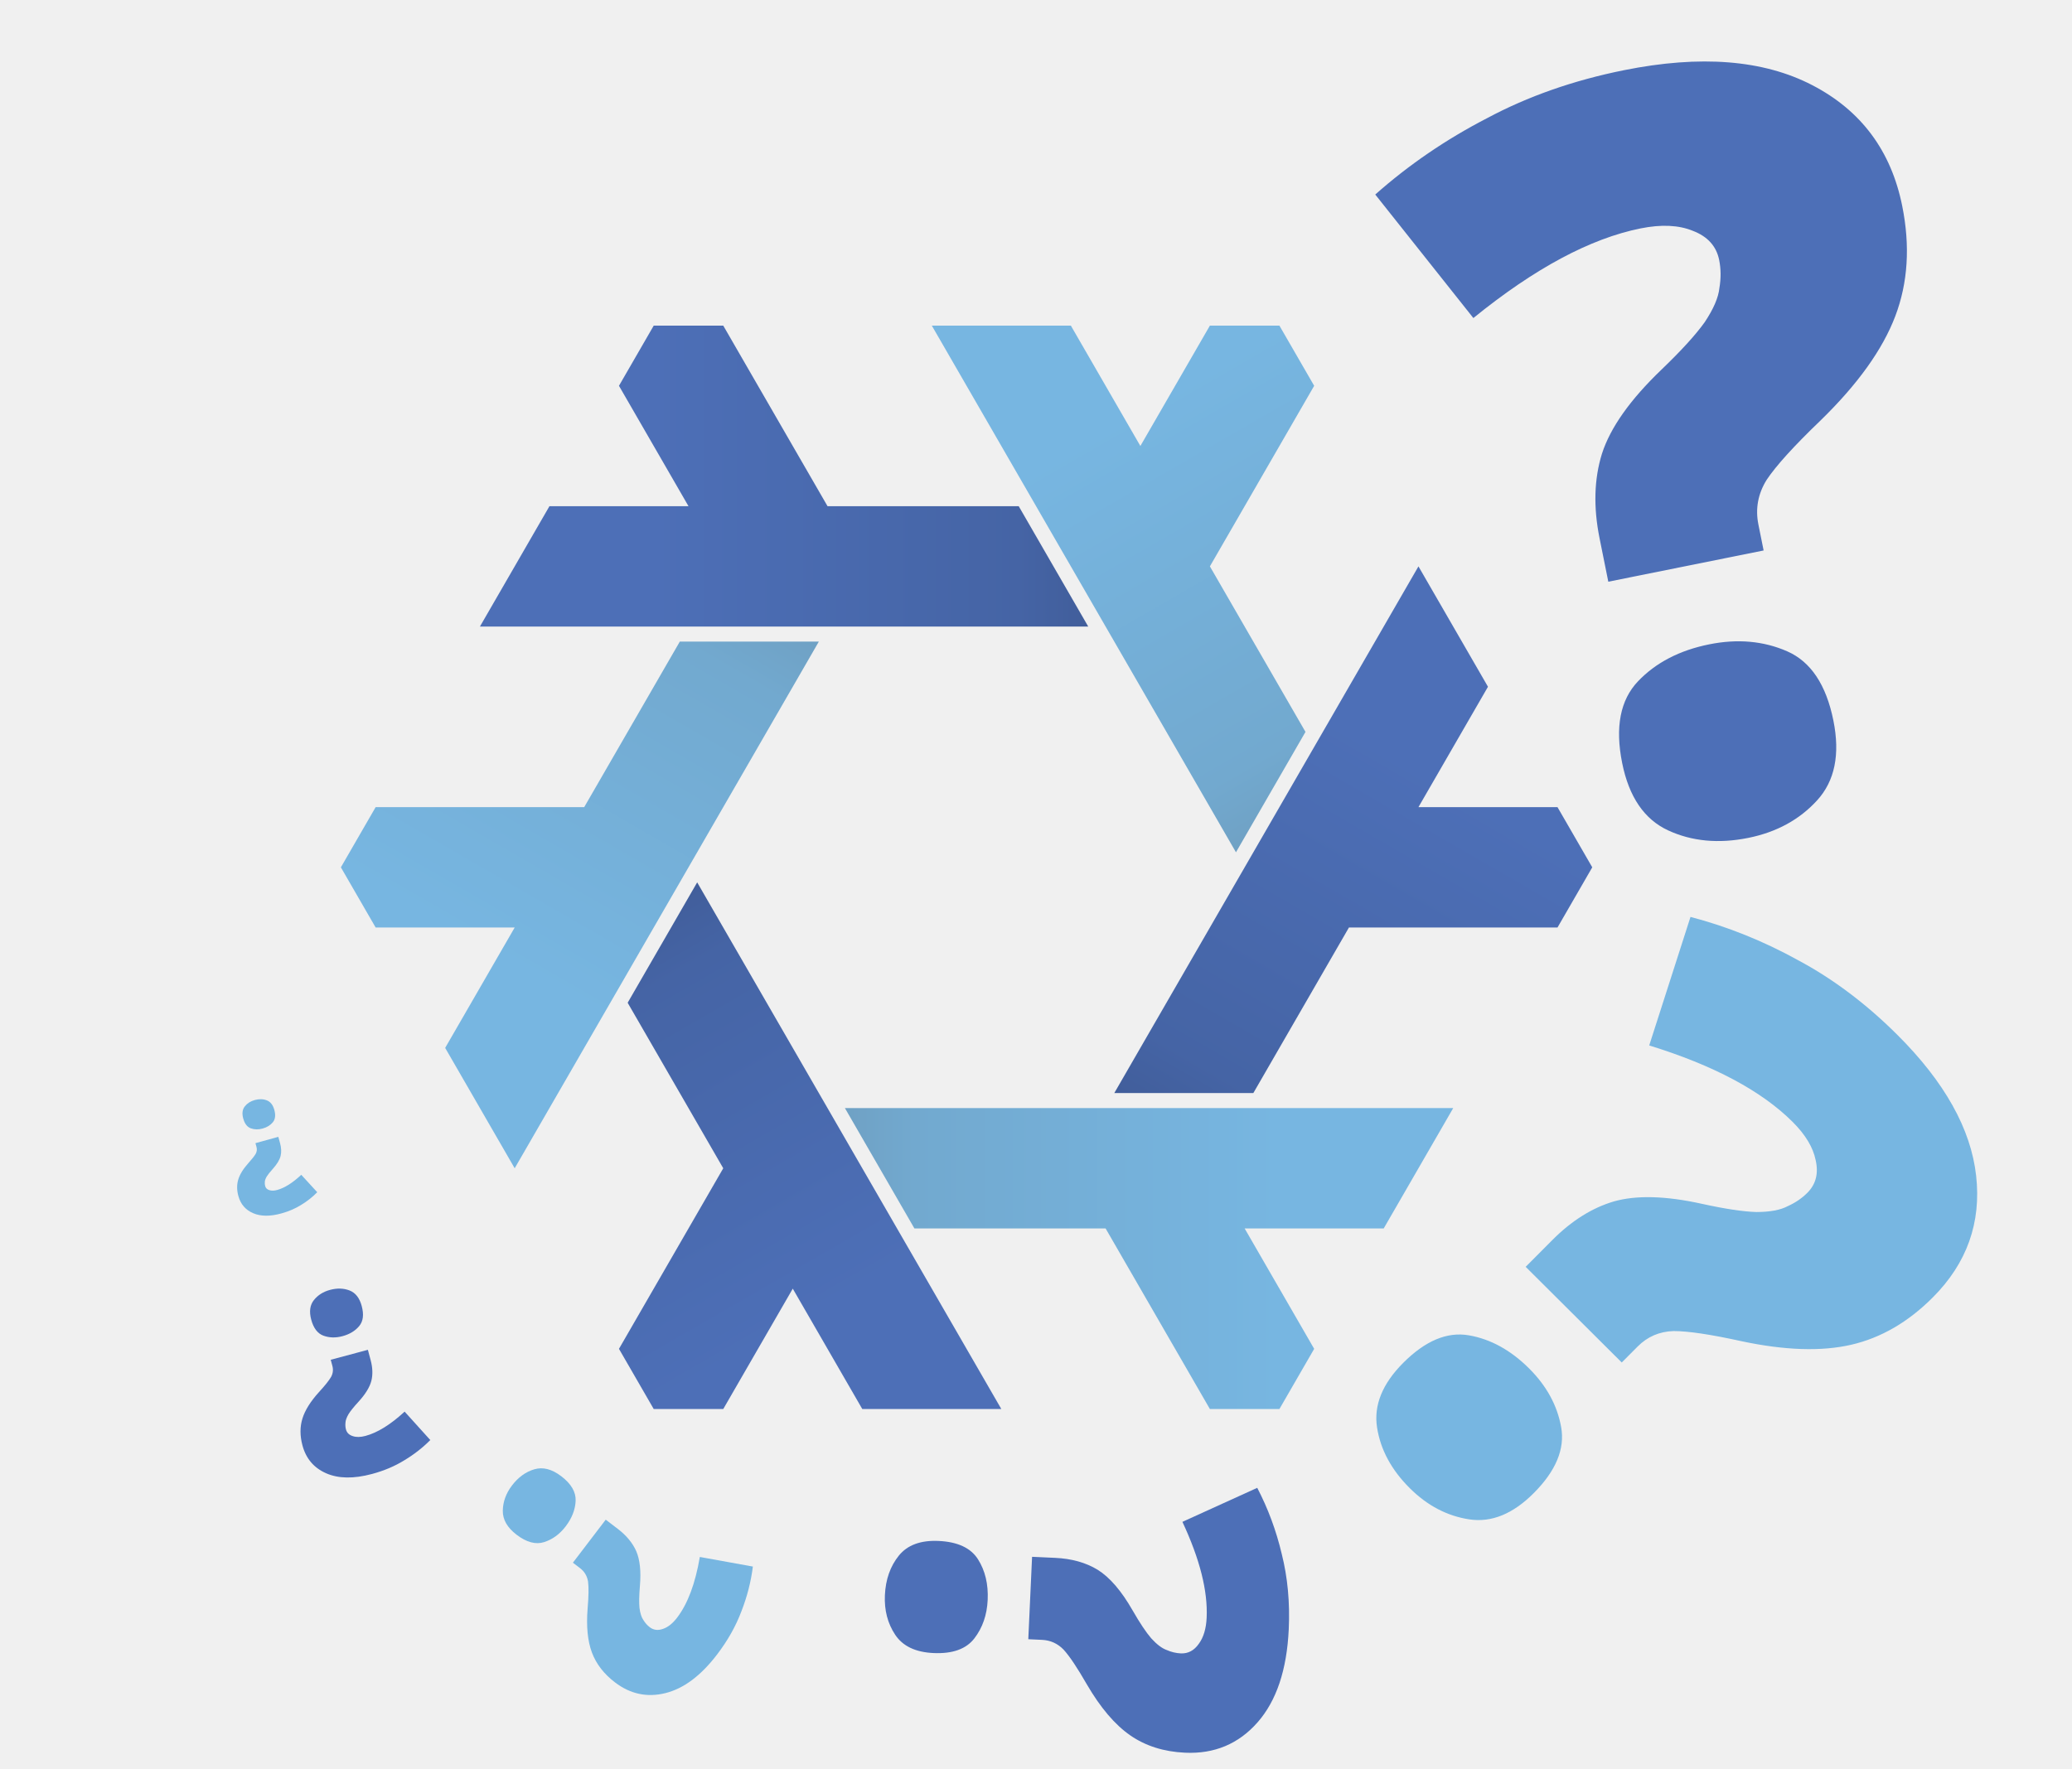
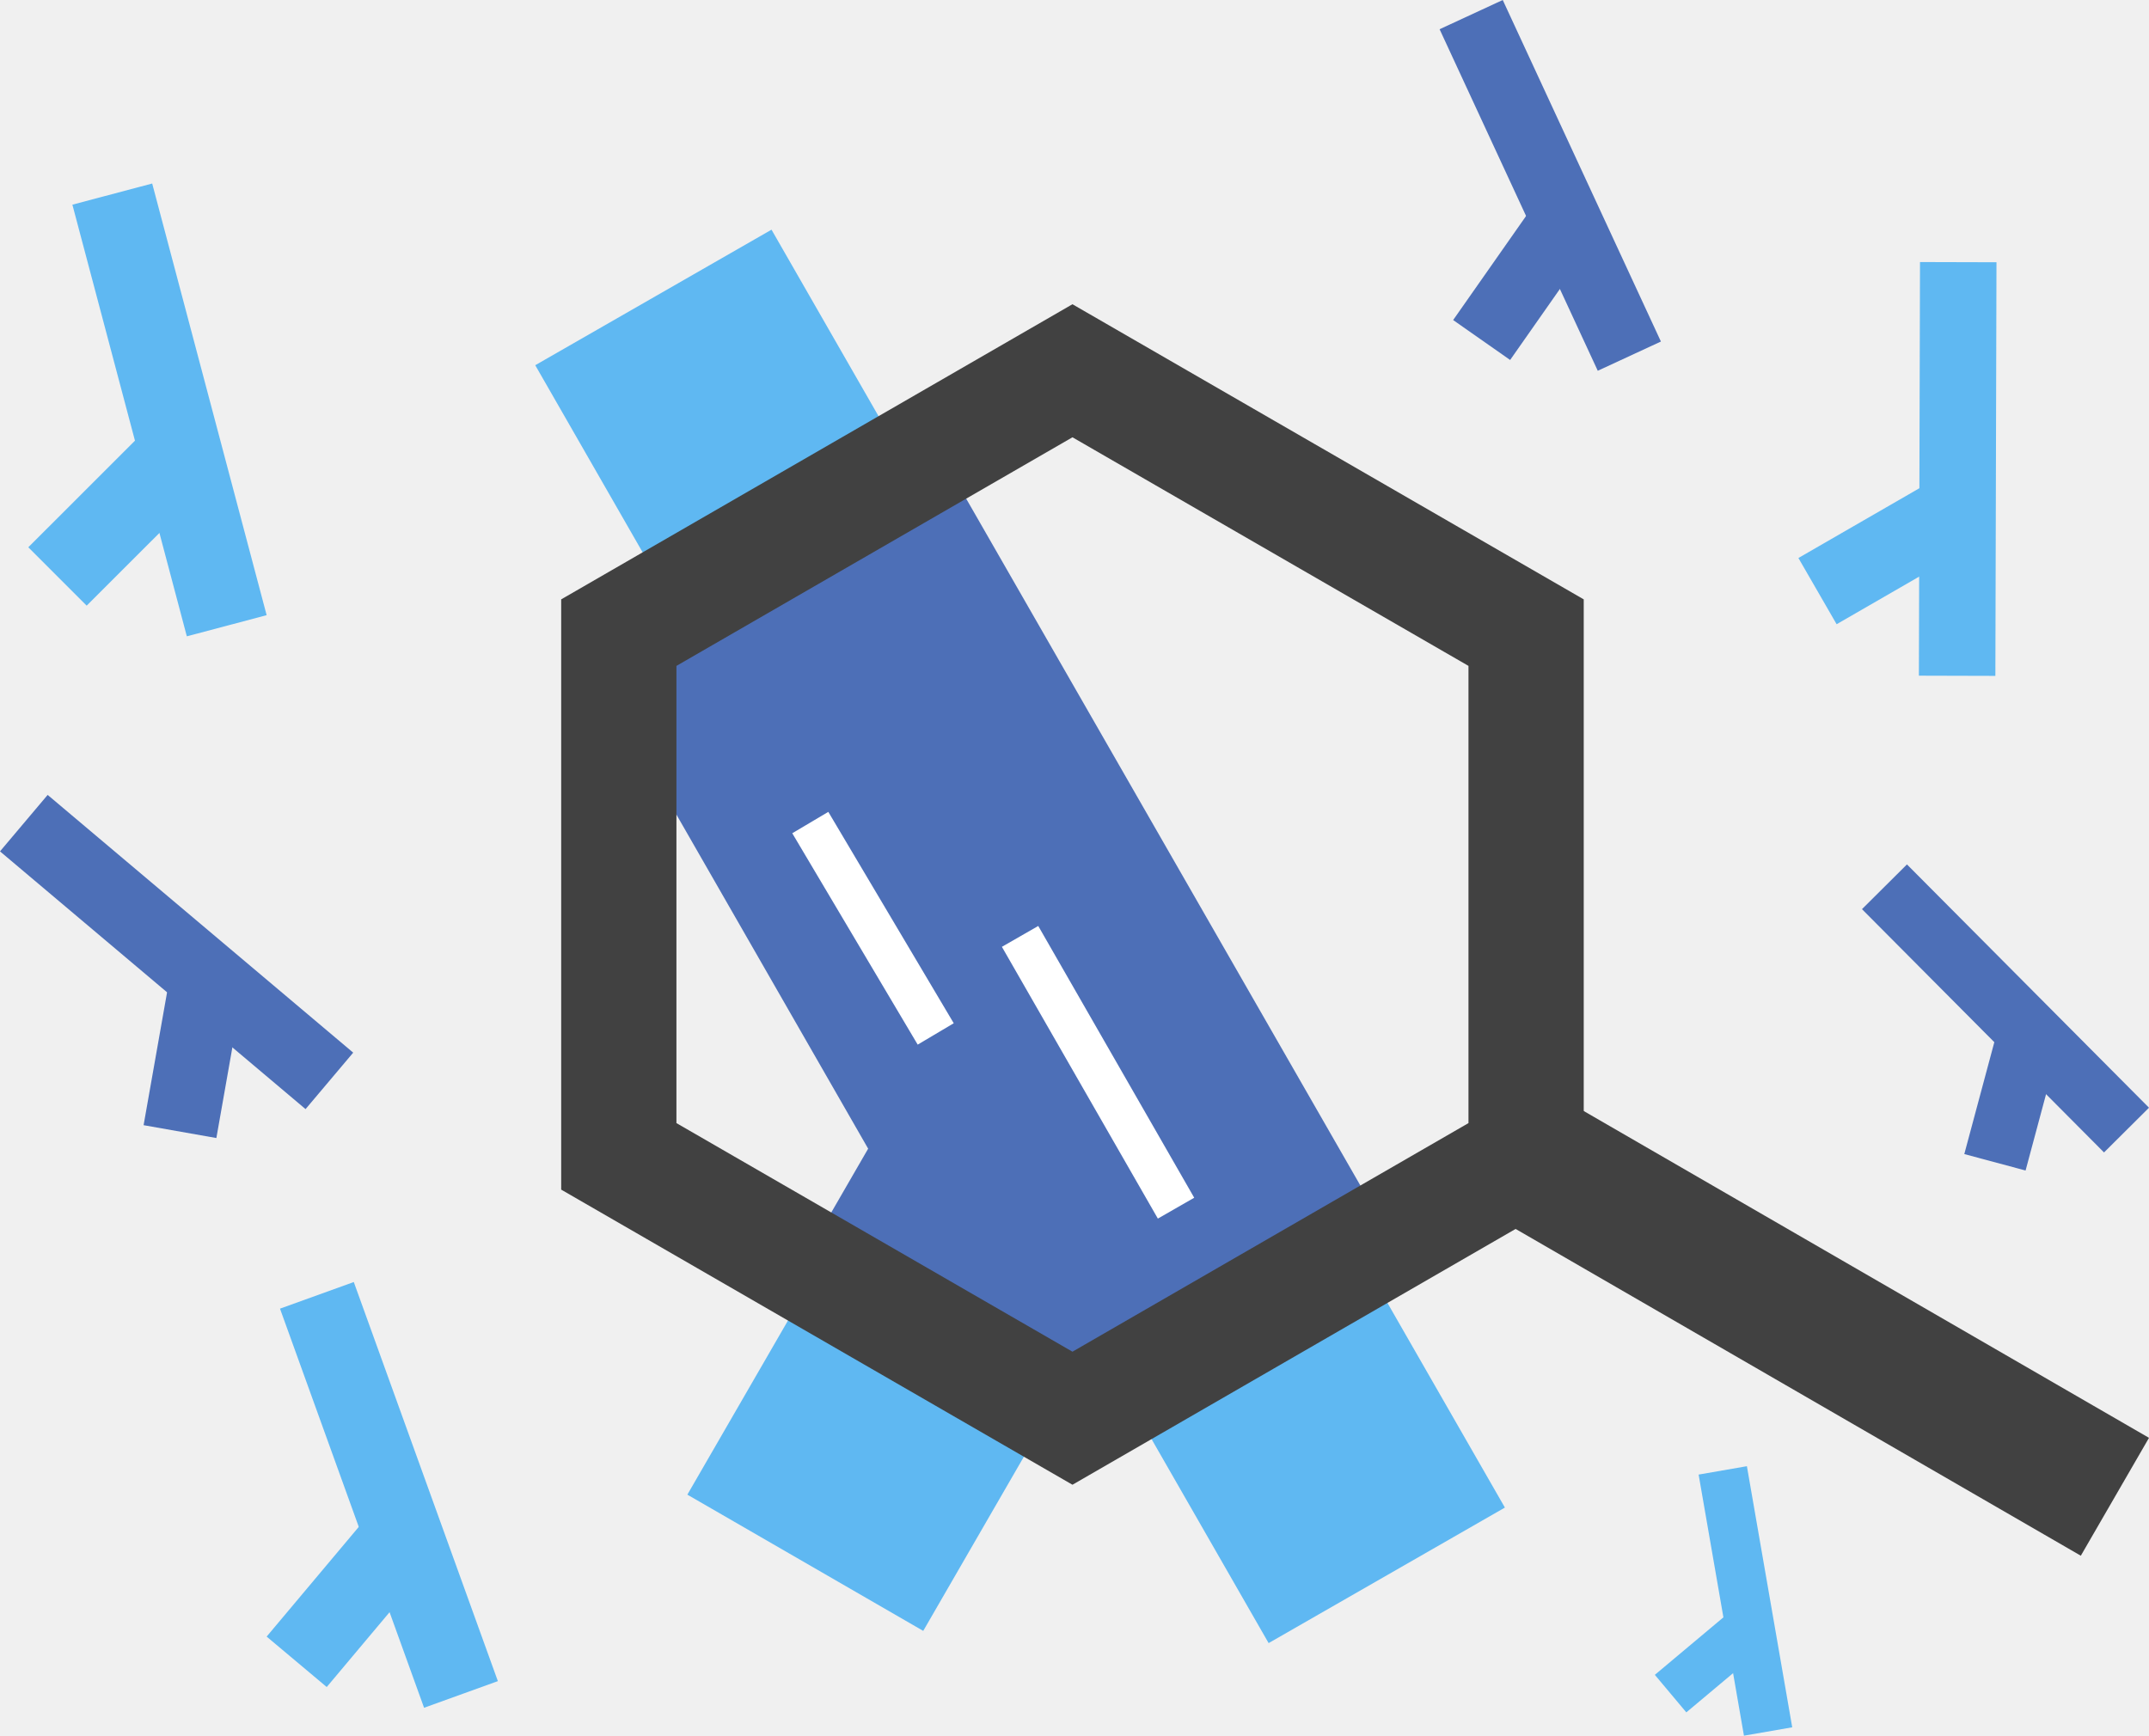
- <svg xmlns="http://www.w3.org/2000/svg" xmlns:xlink="http://www.w3.org/1999/xlink" width="1080" height="922" viewBox="0 0 1080 922" version="1.1" id="svg1" xml:space="preserve">
+ <svg xmlns="http://www.w3.org/2000/svg" viewBox="0 0 410.236 331.41" width="410.236" height="331.41" version="1.1" id="svg31">
  <defs id="defs1">
-     <rect x="507.516" y="693.232" width="281.775" height="196.923" id="rect1" />
-     <linearGradient gradientUnits="userSpaceOnUse" id="linear-gradient-2554fbbc168494bd92c970521b88236e" x1="-320" x2="128" y1="-554.256" y2="221.703">
-       <stop offset="0%" stop-color="#3e5993" id="stop1" />
-       <stop offset="25%" stop-color="#4564a5" id="stop2" />
-       <stop offset="100%" stop-color="#4d6fb7" id="stop3" />
-     </linearGradient>
-     <linearGradient gradientUnits="userSpaceOnUse" id="linear-gradient-f683afeaafe0676dd2d738a2ab63a1d7" x1="-320" x2="128" y1="-554.256" y2="221.703">
-       <stop offset="0%" stop-color="#6d9bbc" id="stop4" />
-       <stop offset="25%" stop-color="#72a9cf" id="stop5" />
-       <stop offset="100%" stop-color="#77b6e1" id="stop6" />
-     </linearGradient>
-     <linearGradient xlink:href="#linear-gradient-2554fbbc168494bd92c970521b88236e" id="linearGradient2" gradientUnits="userSpaceOnUse" x1="-320" y1="-554.256" x2="128" y2="221.703" />
-     <linearGradient xlink:href="#linear-gradient-f683afeaafe0676dd2d738a2ab63a1d7" id="linearGradient3" gradientUnits="userSpaceOnUse" x1="-320" y1="-554.256" x2="128" y2="221.703" />
-     <linearGradient xlink:href="#linear-gradient-2554fbbc168494bd92c970521b88236e" id="linearGradient4" gradientUnits="userSpaceOnUse" x1="-320" y1="-554.256" x2="128" y2="221.703" />
-     <linearGradient xlink:href="#linear-gradient-f683afeaafe0676dd2d738a2ab63a1d7" id="linearGradient5" gradientUnits="userSpaceOnUse" x1="-320" y1="-554.256" x2="128" y2="221.703" />
-     <linearGradient xlink:href="#linear-gradient-2554fbbc168494bd92c970521b88236e" id="linearGradient6" gradientUnits="userSpaceOnUse" x1="-320" y1="-554.256" x2="128" y2="221.703" />
-     <linearGradient xlink:href="#linear-gradient-f683afeaafe0676dd2d738a2ab63a1d7" id="linearGradient7" gradientUnits="userSpaceOnUse" x1="-320" y1="-554.256" x2="128" y2="221.703" />
+     <clipPath id="lens">
+       <polygon points="410,362 323.4,312 323.4,212 410,162 496.6,212 496.6,312 " id="polygon1" />
+     </clipPath>
  </defs>
-   <g id="layer1">
-     <g id="g1" transform="matrix(0.6832359,0,0,0.6832359,301.525,1078.407)">
-       <g id="g4" transform="matrix(0.8469711,0,0,0.8469711,-213.5345,-330.2138)">
-         <path style="font-weight:900;font-size:64px;font-family:'Noto Sans';-inkscape-font-specification:'Noto Sans Heavy';text-align:center;text-anchor:middle;white-space:pre;fill:#4d6fb7;fill-opacity:1;stroke-width:3.609" d="m 64.935,-248.165 q 2.69,10.039 0.647,18.478 -2.206,8.721 -11.835,19.192 -6.107,6.658 -8.78,10.961 -2.613,4.526 -2.728,7.665 -0.338,3.199 0.439,6.099 1.196,4.462 6.152,6.003 4.733,1.601 11.426,-0.192 16.286,-4.364 35.264,-21.883 l 23.121,25.607 q -10.357,10.427 -23.336,18.209 -12.919,8.005 -29.205,12.369 -24.764,6.635 -41.302,-0.65 -16.538,-7.285 -21.32,-25.133 -3.467,-12.94 -0.014,-24.147 3.453,-11.207 14.894,-23.837 8.142,-8.877 10.919,-13.686 2.553,-4.749 1.178,-9.88 l -1.494,-5.577 33.464,-8.967 z m -8.048,-48.775 q 3.108,11.601 -2.329,18.079 -5.438,6.478 -15.031,9.049 -9.147,2.451 -17.095,-0.441 -7.948,-2.892 -11.057,-14.493 -2.929,-10.932 2.449,-17.633 5.378,-6.701 14.525,-9.152 9.593,-2.57 17.601,0.544 8.008,3.115 10.937,14.046 z" id="text1" aria-label="?" />
-         <path style="font-weight:900;font-size:64px;font-family:'Noto Sans';-inkscape-font-specification:'Noto Sans Heavy';text-align:center;text-anchor:middle;white-space:pre;fill:#77b6e1;fill-opacity:1;stroke-width:2.226" d="m -16.658,-443.647 q 1.706,6.18 0.484,11.395 -1.321,5.39 -7.212,11.893 -3.736,4.135 -5.365,6.801 -1.591,2.804 -1.648,4.741 -0.194,1.975 0.299,3.76 0.758,2.747 3.822,3.675 2.927,0.966 7.047,-0.171 10.026,-2.767 21.651,-13.661 l 14.38,15.689 q -6.341,6.479 -14.311,11.339 -7.932,4.997 -17.958,7.764 -15.245,4.207 -25.48,-0.21 -10.235,-4.418 -13.267,-15.405 -2.198,-7.966 -0.12,-14.895 2.078,-6.929 9.077,-14.772 4.982,-5.513 6.672,-8.492 1.553,-2.941 0.681,-6.1 l -0.948,-3.433 20.601,-5.685 z m -5.189,-30.049 q 1.971,7.142 -1.353,11.163 -3.324,4.021 -9.23,5.651 -5.631,1.554 -10.547,-0.193 -4.916,-1.747 -6.887,-8.889 -1.857,-6.73 1.429,-10.888 3.286,-4.159 8.917,-5.713 5.906,-1.63 10.86,0.255 4.954,1.884 6.811,8.614 z" id="text1-7" aria-label="?" />
-         <path style="font-weight:900;font-size:64px;font-family:'Noto Sans';-inkscape-font-specification:'Noto Sans Heavy';text-align:center;text-anchor:middle;white-space:pre;fill:#77b6e1;fill-opacity:1;stroke-width:5.079" d="m 287.511,-96.212 q 11.629,8.872 16.608,20.031 5.04,11.614 3.316,31.558 -1.079,12.669 -0.358,19.761 0.98,7.29 3.551,10.886 2.374,3.855 5.733,6.418 5.169,3.943 12.016,1.399 6.65,-2.286 12.565,-10.039 14.393,-18.865 20.474,-54.702 l 47.778,8.65 q -2.574,20.523 -10.344,40.353 -7.511,20.027 -21.904,38.892 -21.885,28.686 -46.575,34.789 -24.69,6.103 -45.364,-9.67 -14.989,-11.436 -20.778,-26.891 -5.789,-15.456 -3.902,-39.365 1.439,-16.891 0.398,-24.637 -1.239,-7.487 -7.182,-12.021 l -6.461,-4.929 29.575,-38.764 z m -50.905,-47.423 q 13.438,10.253 12.95,22.146 -0.488,11.893 -8.966,23.006 -8.084,10.596 -19.426,14.208 -11.342,3.612 -24.78,-6.64 -12.663,-9.661 -12.433,-21.752 0.23,-12.091 8.313,-22.686 8.478,-11.112 20.079,-14.528 11.6,-3.415 24.263,6.246 z" id="text1-8" aria-label="?" />
-         <path style="font-weight:900;font-size:64px;font-family:'Noto Sans';-inkscape-font-specification:'Noto Sans Heavy';text-align:center;text-anchor:middle;white-space:pre;fill:#4d6fb7;fill-opacity:1;stroke-width:7.744" d="m 681.479,-70.086 q 22.28,1.023 38.21,10.686 16.402,10.18 31.558,36.676 9.647,16.816 16.71,25.079 7.558,8.286 13.904,10.562 6.323,2.771 12.759,3.067 9.902,0.455 16.276,-8.68 6.351,-8.639 7.033,-23.493 1.66,-36.143 -21.835,-86.342 l 67.396,-30.644 q 14.593,27.959 22.073,59.56 7.975,31.624 6.315,67.767 Q 889.353,49.111 863.705,78.199 838.058,107.287 798.449,105.468 769.732,104.149 749.056,89.803 728.38,75.458 709.985,43.851 697.122,21.429 689.092,12.626 681.039,4.318 669.651,3.795 l -12.378,-0.568 3.411,-74.267 z m -104.982,-15.24 q 25.746,1.182 35.461,16.513 9.715,15.331 8.738,36.621 -0.932,20.3 -12.012,34.676 Q 597.605,16.859 571.859,15.677 547.598,14.563 537.388,-0.791 527.178,-16.145 528.11,-36.444 q 0.978,-21.29 12.552,-35.643 11.575,-14.353 35.835,-13.239 z" id="text1-8-7" aria-label="?" />
-         <path style="font-weight:900;font-size:64px;font-family:'Noto Sans';-inkscape-font-specification:'Noto Sans Heavy';text-align:center;text-anchor:middle;white-space:pre;fill:#77b6e1;fill-opacity:1;stroke-width:12.723" d="m 1129.406,-356.535 q 25.856,-25.964 55.203,-34.662 30.498,-8.701 79.462,2.137 31.107,6.844 48.957,7.383 18.425,-0.038 28.202,-5.241 10.354,-4.628 17.824,-12.129 11.491,-11.54 7.423,-29.38 -3.491,-17.266 -20.8,-34.504 -42.12,-41.944 -129.119,-68.824 l 37.184,-115.81 q 50.12,13.138 96.813,38.951 47.267,25.236 89.387,67.18 64.045,63.778 71.087,127.099 7.042,63.321 -38.924,109.48 -33.325,33.465 -73.611,42.762 -40.285,9.297 -99.041,-3.248 -41.475,-9.126 -61.052,-9.085 -19,0.615 -32.215,13.886 l -14.364,14.425 -86.547,-86.186 z m -134.501,110.831 q 29.878,-30.003 59.254,-24.882 29.376,5.121 54.186,29.827 23.656,23.558 28.9,52.912 5.244,29.354 -24.634,59.357 -28.154,28.272 -58.105,23.728 -29.95,-4.544 -53.606,-28.101 -24.81,-24.707 -29.479,-54.638 -4.668,-29.931 23.486,-58.203 z" id="text1-8-7-0" aria-label="?" />
-         <path style="font-weight:900;font-size:64px;font-family:'Noto Sans';-inkscape-font-specification:'Noto Sans Heavy';text-align:center;text-anchor:middle;white-space:pre;fill:#4d6fb7;fill-opacity:1;stroke-width:14.864" d="m 1171.826,-988.752 q -8.443,-41.969 2.153,-76.123 11.341,-35.275 53.647,-75.808 26.837,-25.777 38.945,-42.769 11.92,-17.924 13.212,-30.799 2.224,-13.063 -0.215,-25.187 -3.752,-18.652 -23.724,-26.279 -19.039,-7.814 -47.018,-2.186 -68.083,13.697 -150.658,80.768 l -88.373,-111.283 q 45.291,-40.164 100.671,-68.771 55.191,-29.541 123.274,-43.237 103.523,-20.826 169.608,13.429 66.085,34.254 81.094,108.865 10.882,54.093 -6.231,99.263 -17.114,45.169 -67.432,94.108 -35.783,34.369 -48.448,53.414 -11.733,18.857 -7.417,40.308 l 4.691,23.316 -139.896,28.143 z m 20.378,202.592 q -9.756,-48.497 14.283,-73.711 24.039,-25.214 64.143,-33.282 38.238,-7.692 70.157,6.264 31.919,13.957 41.676,62.454 9.194,45.699 -14.658,71.846 -23.852,26.147 -62.09,33.839 -40.103,8.068 -72.21,-6.822 -32.106,-14.89 -41.3,-60.589 z" id="text1-8-7-0-4" aria-label="?" />
+   <g fill="none" stroke-width="26" stroke-linecap="butt" stroke-linejoin="miter" id="g16" transform="translate(-205.272,-91.20577)">
+     <g transform="matrix(0.5855528,0.1568984,-0.1568984,0.5855528,237.6315,169.4754)" stroke="#5fb8f2" id="g3">
+       <path d="M -35,-61 35,61" id="path2" />
+       <path d="M 7,12.2 -20.5,59.8" id="path3" />
+     </g>
+     <g transform="matrix(0.509846,-0.1855688,0.1855688,0.509846,238.9846,272.9812)" stroke="#4d6fb7" id="g5">
+       <path d="M -35,-61 35,61" id="path4" />
+       <path d="M 7,12.2 -20.5,59.8" id="path5" />
+     </g>
+     <g transform="matrix(0.5672443,0.1000205,-0.1000205,0.5672443,279.5172,376.6393)" stroke="#5fb8f2" id="g7">
+       <path d="M -35,-61 35,61" id="path6" />
+       <path d="M 7,12.2 -20.5,59.8" id="path7" />
+     </g>
+     <g transform="matrix(0.4499438,-0.1205621,0.1205621,0.4499438,588.1122,283.7551)" stroke="#4d6fb7" id="g9">
+       <path d="M -35,-61 35,61" id="path8" />
+       <path d="M 7,12.2 -20.5,59.8" id="path9" />
+     </g>
+     <g transform="matrix(0.4862681,0.280747,-0.280747,0.4862681,578.9865,180.7497)" stroke="#5fb8f2" id="g11">
+       <path d="M -35,-61 35,61" id="path10" />
+       <path d="M 7,12.2 -20.5,59.8" id="path11" />
+     </g>
+     <g transform="matrix(0.3380535,0.1230414,-0.1230414,0.3380535,538.4669,396.8883)" stroke="#5fb8f2" id="g13">
+       <path d="M -35,-61 35,61" id="path12" />
+       <path d="M 7,12.2 -20.5,59.8" id="path13" />
+     </g>
+     <g transform="matrix(0.5089792,0.04452991,-0.04452991,0.5089792,501.2095,126.6029)" stroke="#4d6fb7" id="g15">
+       <path d="M -35,-61 35,61" id="path14" />
+       <path d="M 7,12.2 -20.5,59.8" id="path15" />
+     </g>
+   </g>
+   <g fill="none" stroke-width="26" stroke-linecap="butt" stroke-linejoin="miter" id="g31" transform="translate(-205.272,-91.20577)">
+     <g transform="matrix(2,0,0,2,400,270)" stroke="#5fb8f2" id="g26">
+       <path d="M -35,-61 35,61" id="path25" />
+       <path d="M 7,12.2 -20.5,59.8" id="path26" />
+     </g>
+     <path d="M 496.6,312 609,377" stroke="#aaa1f6" id="path27" style="stroke:#414141;stroke-opacity:1" />
+     <g clip-path="url(#lens)" id="g30">
+       <g transform="matrix(3,0,0,3,395,274)" stroke="#4d6fb7" id="g29">
+         <path d="M -35,-61 35,61" id="path28" />
+         <path d="M 7,12.2 -20.5,59.8" id="path29" />
      </g>
    </g>
-   </g>
-   <g id="g7" transform="matrix(0.2830989,0,0,0.2830989,-64.83312,607.3101)">
-     <polygon fill="url(#linear-gradient-2554fbbc168494bd92c970521b88236e)" points="-128,443.405 -256,443.405 -320,332.554 -128,0 -304,-304.841 -176,-526.543 384,443.405 128,443.405 -4.0726089e-14,221.702 " transform="translate(1688.643,6.371778)" id="polygon6-3" style="fill:url(#linearGradient6)" />
-     <polygon fill="url(#linear-gradient-f683afeaafe0676dd2d738a2ab63a1d7)" points="-128,443.405 -256,443.405 -320,332.554 -128,0 -304,-304.841 -176,-526.543 384,443.405 128,443.405 -4.0726089e-14,221.702 " transform="rotate(60,1158.804,911.3377)" id="polygon7" style="fill:url(#linearGradient7)" />
-     <polygon fill="url(#linear-gradient-2554fbbc168494bd92c970521b88236e)" points="-128,443.405 -256,443.405 -320,332.554 -128,0 -304,-304.841 -176,-526.543 384,443.405 128,443.405 -4.0726089e-14,221.702 " transform="rotate(120,1162.482,-63.60104)" id="polygon8" style="fill:url(#linearGradient2)" />
-     <polygon fill="url(#linear-gradient-f683afeaafe0676dd2d738a2ab63a1d7)" points="-128,443.405 -256,443.405 -320,332.554 -128,0 -304,-304.841 -176,-526.543 384,443.405 128,443.405 -4.0726089e-14,221.702 " transform="rotate(180,1164.322,-551.0704)" id="polygon9" style="fill:url(#linearGradient3)" />
-     <polygon fill="url(#linear-gradient-2554fbbc168494bd92c970521b88236e)" points="-128,443.405 -256,443.405 -320,332.554 -128,0 -304,-304.841 -176,-526.543 384,443.405 128,443.405 -4.0726089e-14,221.702 " transform="rotate(-120,1166.161,-1038.54)" id="polygon10" style="fill:url(#linearGradient4)" />
-     <polygon fill="url(#linear-gradient-f683afeaafe0676dd2d738a2ab63a1d7)" points="-128,443.405 -256,443.405 -320,332.554 -128,0 -304,-304.841 -176,-526.543 384,443.405 128,443.405 -4.0726089e-14,221.702 " transform="rotate(-60,1169.84,-2013.478)" id="polygon11" style="fill:url(#linearGradient5)" />
+     <polygon points="410,162 496.6,212 496.6,312 410,362 323.4,312 323.4,212 " stroke="#aaa1f6" stroke-width="22" id="polygon30" style="stroke:#414141;stroke-opacity:1" />
+     <path d="m 400,270 29.773,51.891 m -69.82,-73.627 23.944,40.36" stroke="#5fb8f2" stroke-width="8" stroke-linecap="butt" id="path30" style="fill:#ffffff;stroke:#ffffff;stroke-opacity:1" />
  </g>
</svg>
